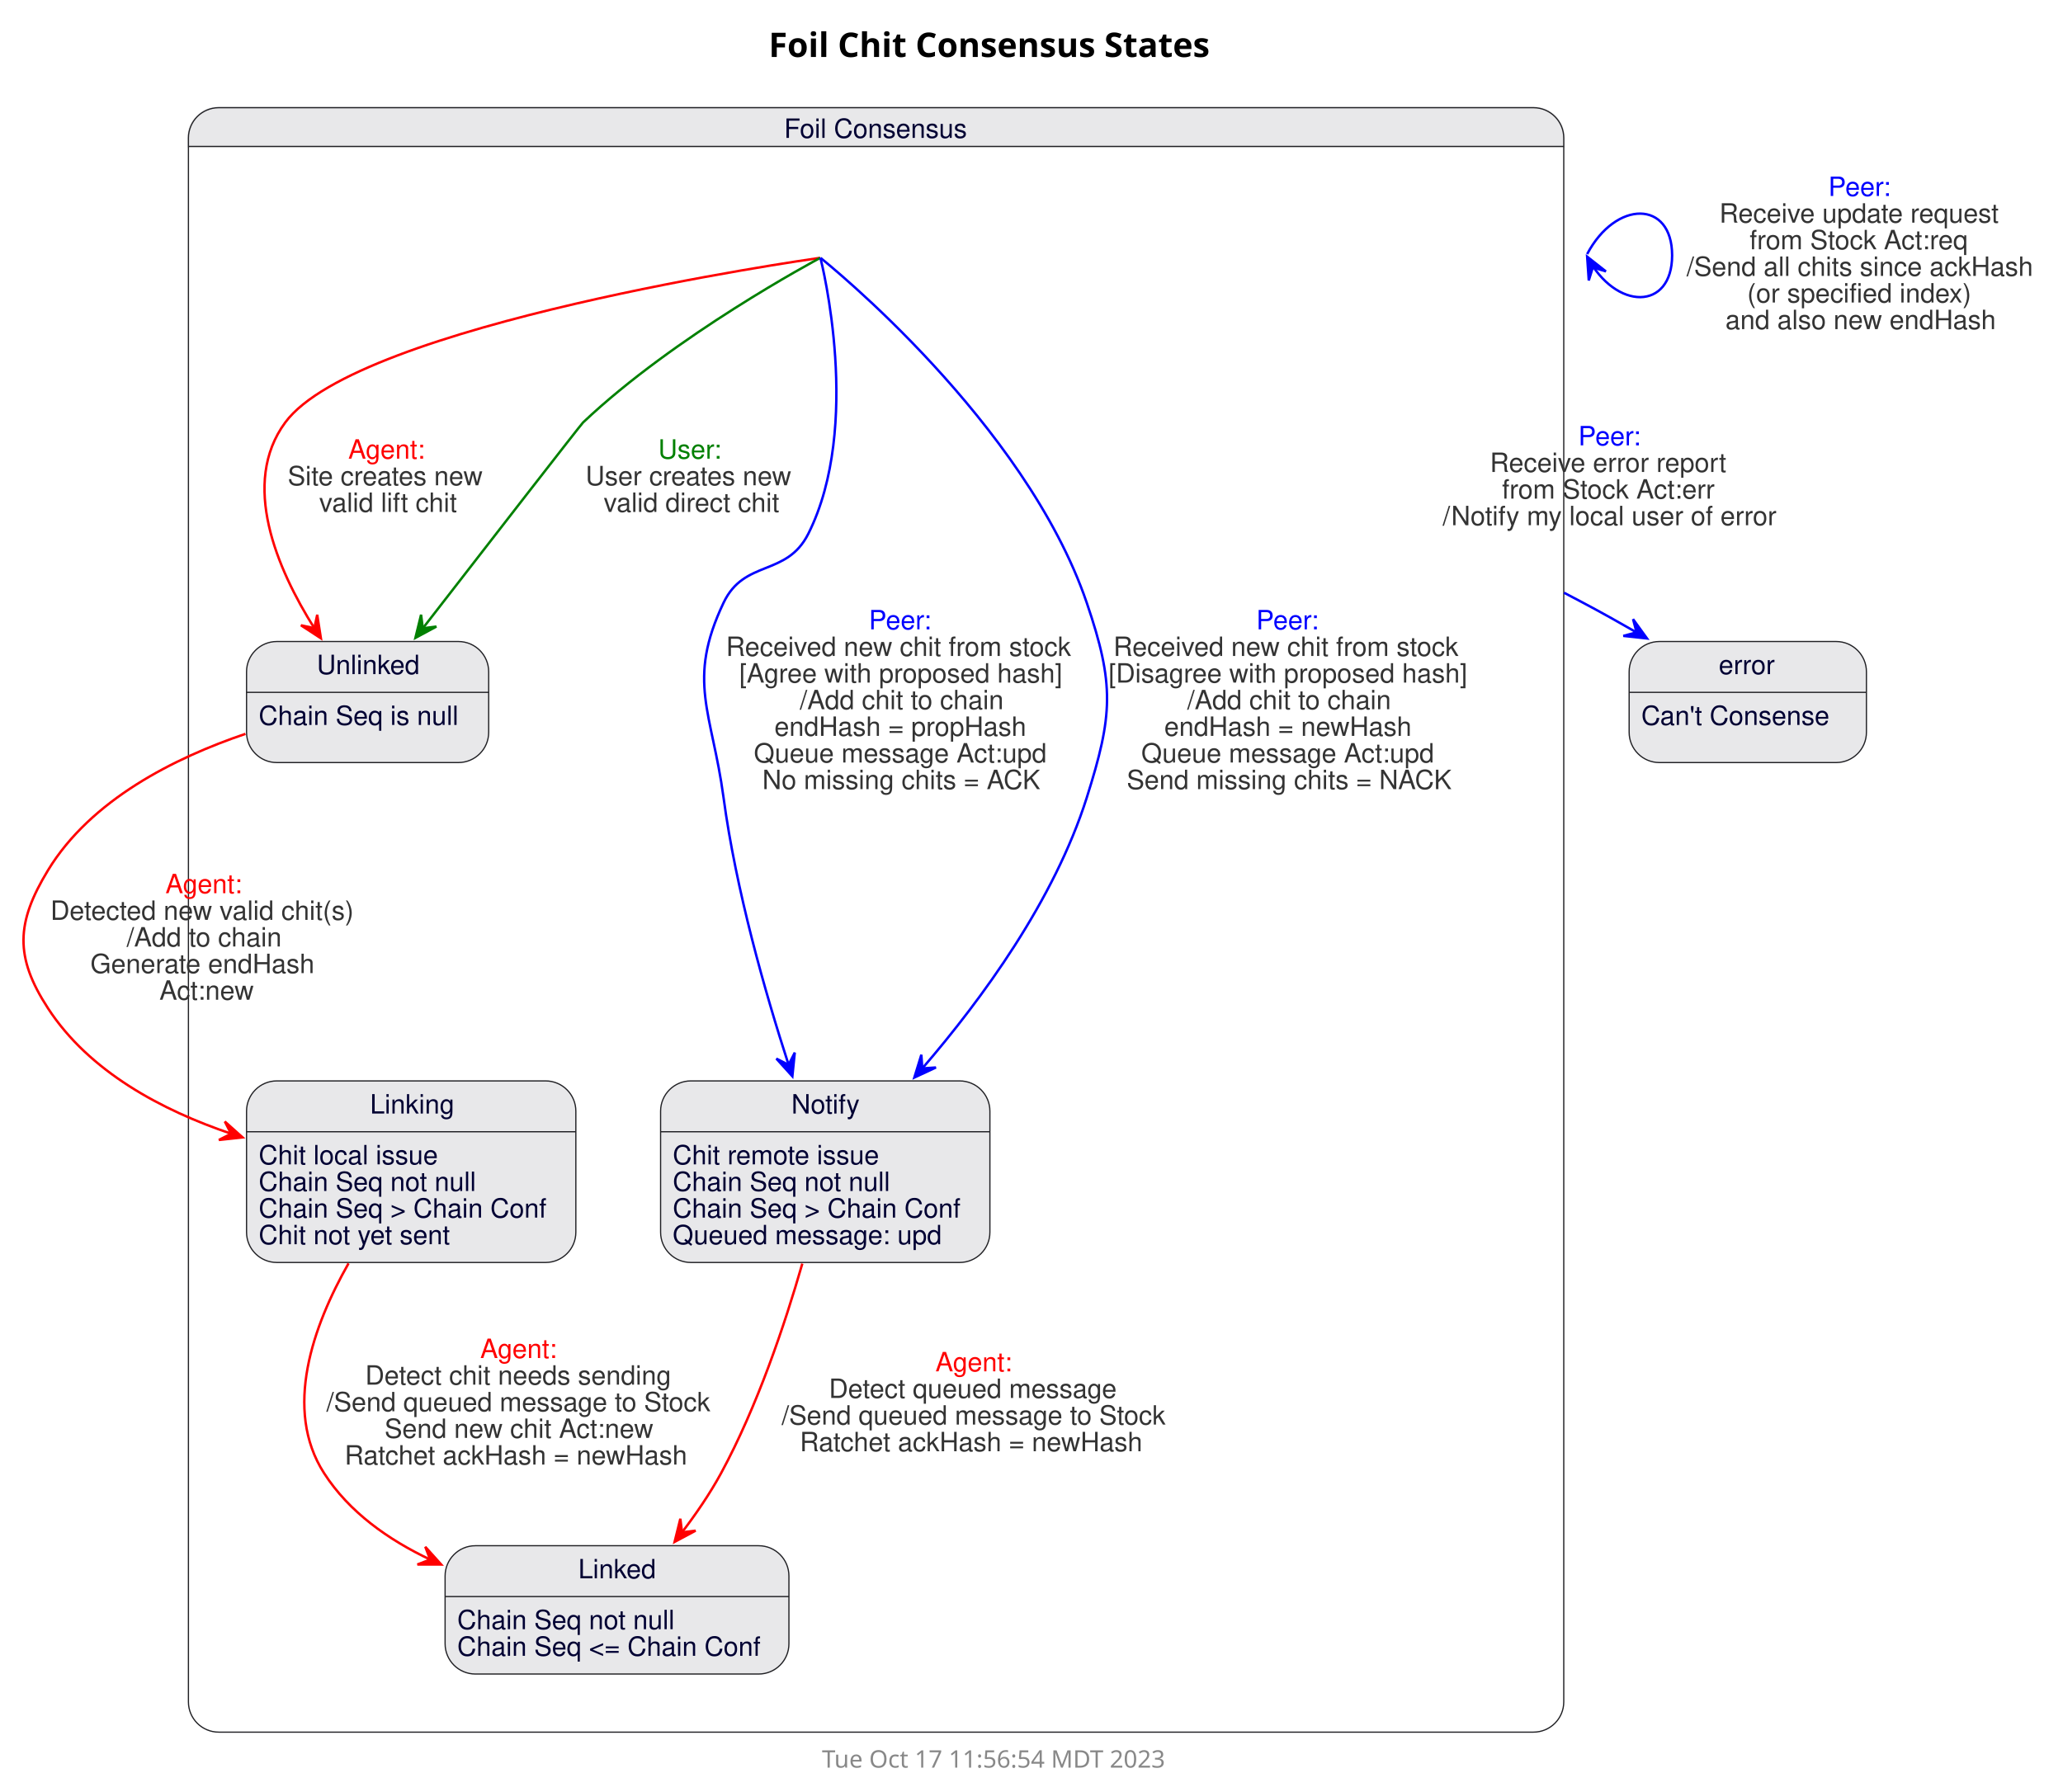
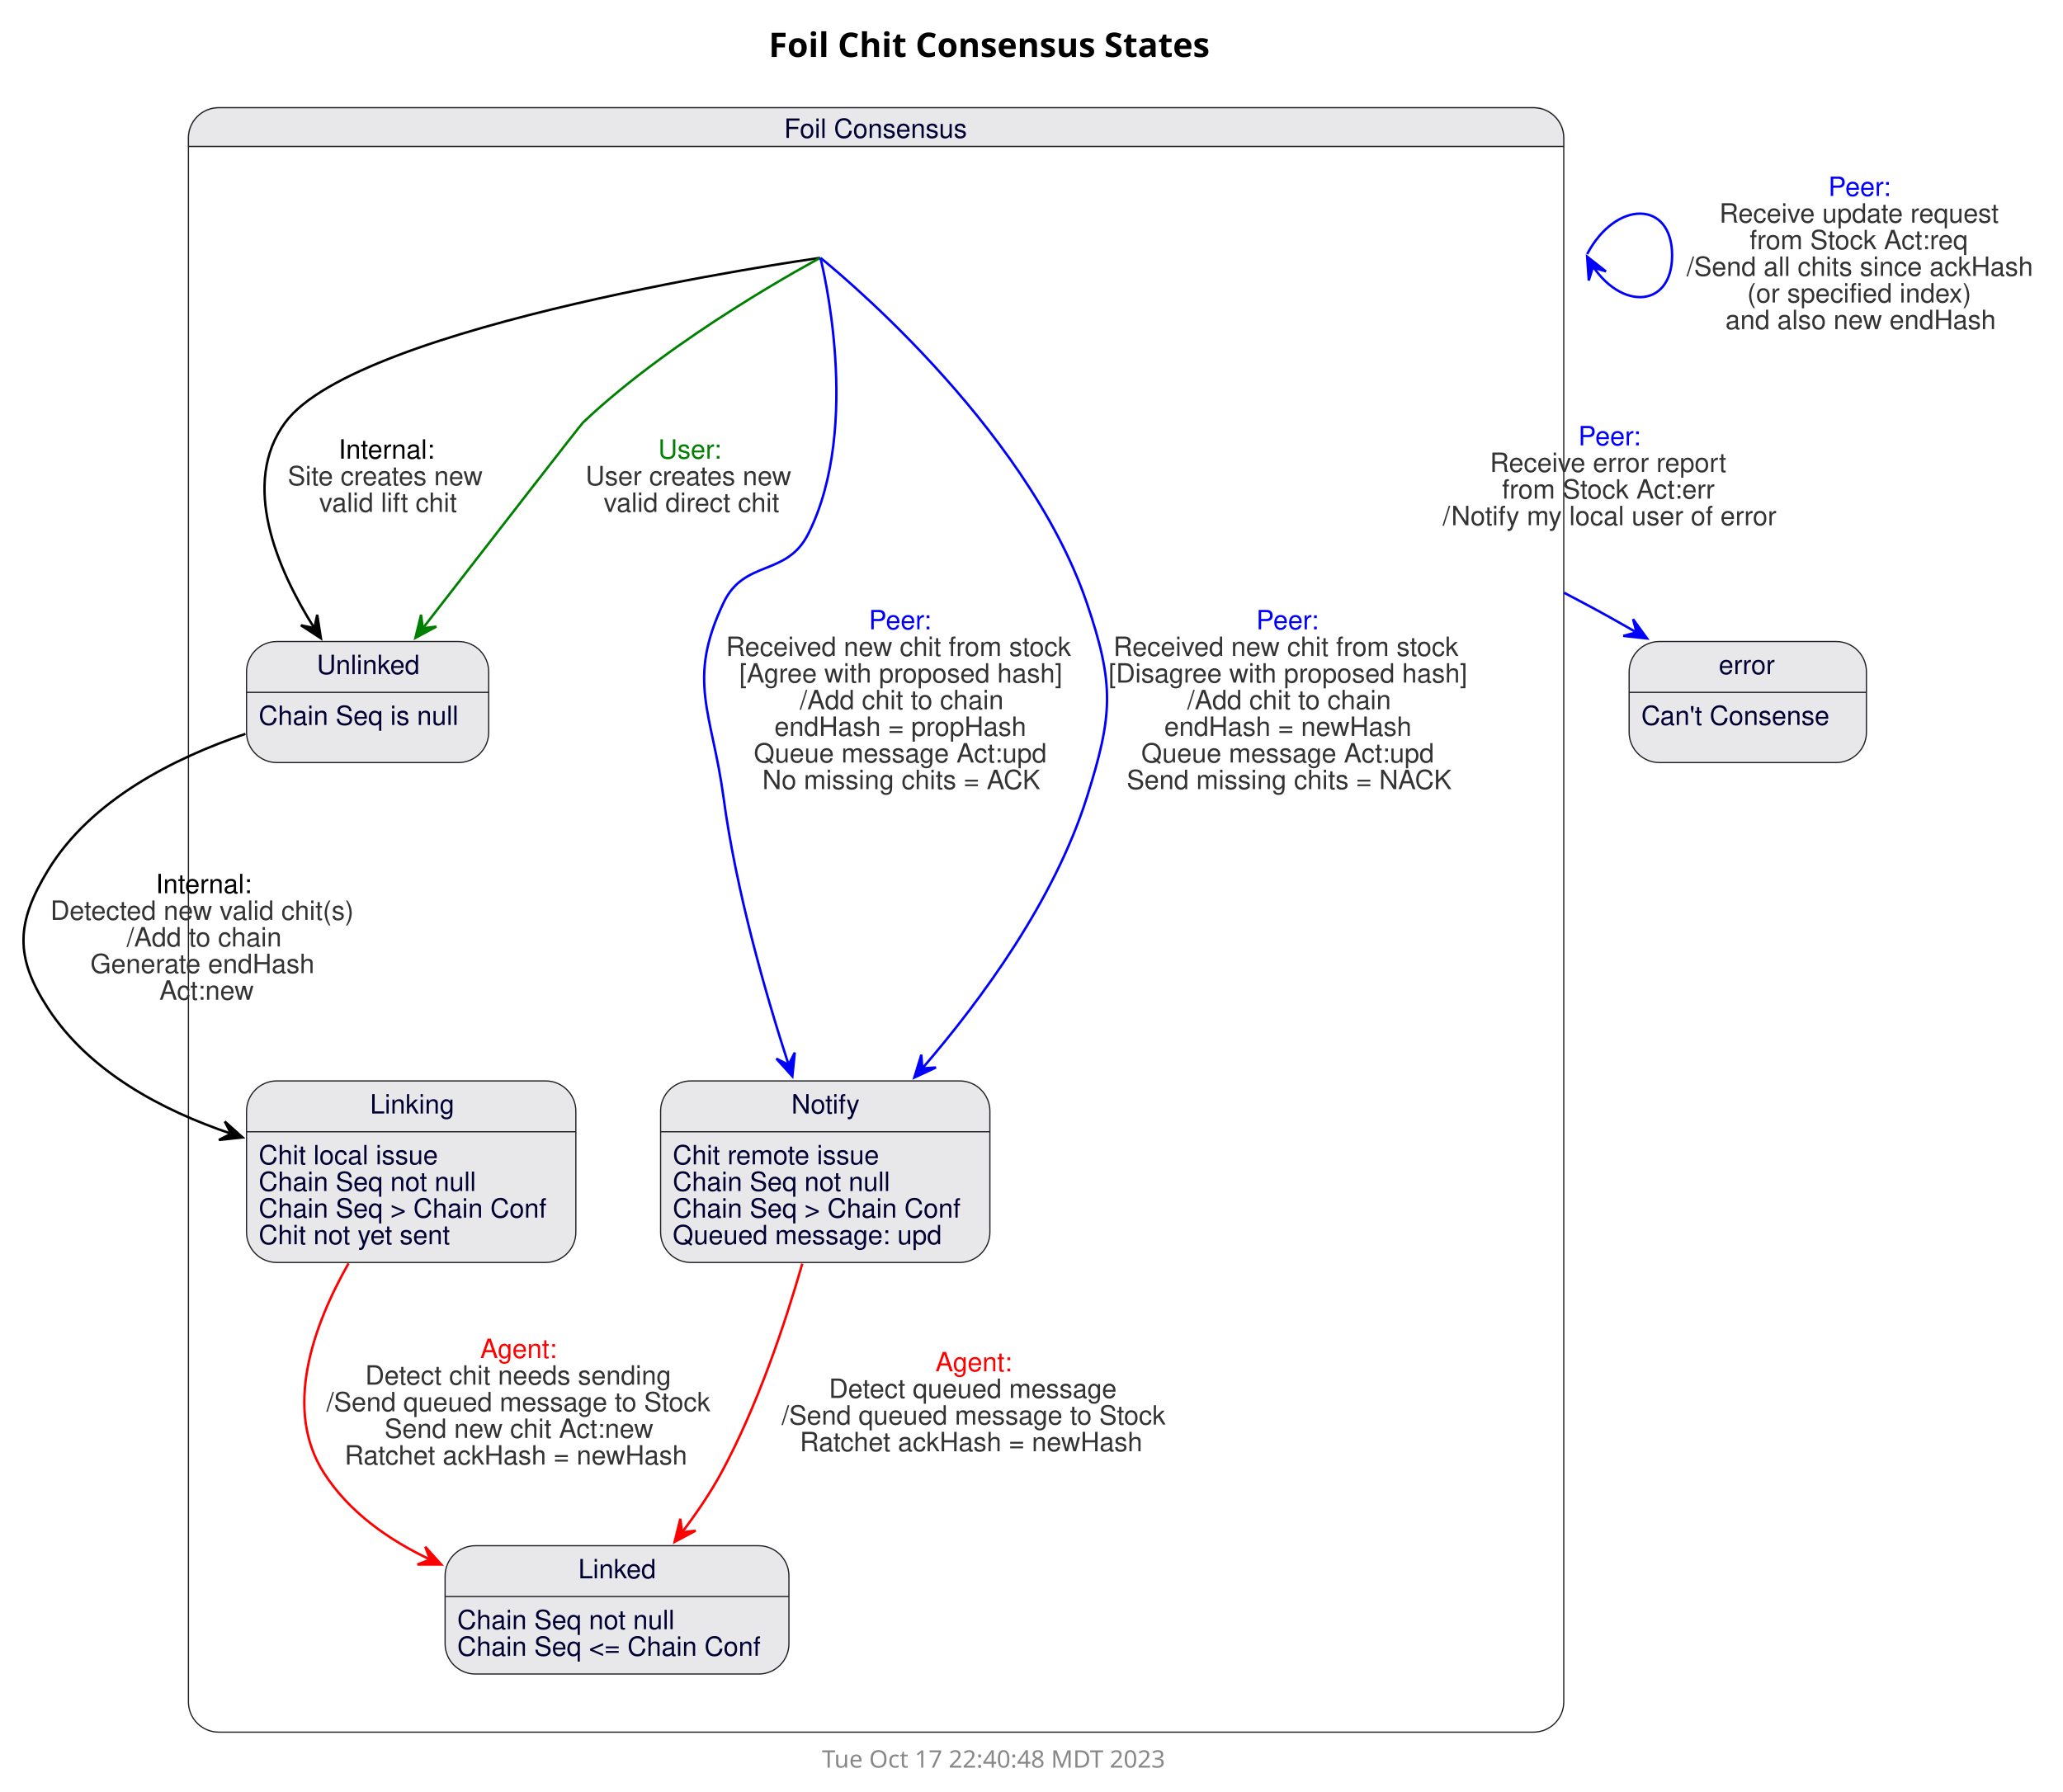
<svg xmlns="http://www.w3.org/2000/svg" contentStyleType="text/css" height="740px" preserveAspectRatio="none" style="width:852px;height:740px;background:#FFFFFF;" version="1.1" viewBox="0 0 852 740" width="852px" zoomAndPan="magnify">
  <defs />
  <g>
    <text fill="#000000" font-family="sans-serif" font-size="14" font-weight="bold" lengthAdjust="spacing" textLength="194" x="317.455" y="23.535">Foil Chit Consensus States</text>
    <g id="cluster_foil">
      <path d="M90.32,44.488 L633.32,44.488 A12.5,12.5 0 0 1 645.82,56.988 L645.82,60.488 L77.82,60.488 L77.82,56.988 A12.5,12.5 0 0 1 90.32,44.488 " fill="#E8E8EA" style="stroke:#E8E8EA;stroke-width:1.0;" />
      <rect fill="none" height="671" rx="12.5" ry="12.5" style="stroke:#202024;stroke-width:0.5;" width="568" x="77.82" y="44.488" />
      <line style="stroke:#202024;stroke-width:0.5;" x1="77.82" x2="645.82" y1="60.488" y2="60.488" />
      <text fill="#000033" font-family="Helvetica" font-size="11" lengthAdjust="spacing" textLength="76" x="323.82" y="56.959">Foil Consensus</text>
    </g>
    <g id="foil.unlinked">
      <rect fill="#E8E8EA" height="50" rx="12.5" ry="12.5" style="stroke:#202024;stroke-width:0.5;" width="100" x="101.82" y="264.988" />
      <line style="stroke:#202024;stroke-width:0.5;" x1="101.82" x2="201.82" y1="285.988" y2="285.988" />
      <text fill="#000033" font-family="Helvetica" font-size="11" lengthAdjust="spacing" textLength="42" x="130.82" y="278.459">Unlinked</text>
      <text fill="#000033" font-family="Helvetica" font-size="11" lengthAdjust="spacing" textLength="80" x="106.82" y="299.459">Chain Seq is null</text>
    </g>
    <g id="foil.linking">
      <rect fill="#E8E8EA" height="75" rx="12.5" ry="12.5" style="stroke:#202024;stroke-width:0.5;" width="136" x="101.82" y="446.488" />
      <line style="stroke:#202024;stroke-width:0.5;" x1="101.82" x2="237.82" y1="467.488" y2="467.488" />
      <text fill="#000033" font-family="Helvetica" font-size="11" lengthAdjust="spacing" textLength="34" x="152.82" y="459.959">Linking</text>
      <text fill="#000033" font-family="Helvetica" font-size="11" lengthAdjust="spacing" textLength="73" x="106.82" y="480.959">Chit local issue</text>
      <text fill="#000033" font-family="Helvetica" font-size="11" lengthAdjust="spacing" textLength="87" x="106.82" y="491.959">Chain Seq not null</text>
      <text fill="#000033" font-family="Helvetica" font-size="11" lengthAdjust="spacing" textLength="116" x="106.82" y="502.959">Chain Seq &gt; Chain Conf</text>
      <text fill="#000033" font-family="Helvetica" font-size="11" lengthAdjust="spacing" textLength="79" x="106.82" y="513.958">Chit not yet sent</text>
    </g>
    <g id="foil.linked">
      <rect fill="#E8E8EA" height="53" rx="12.5" ry="12.5" style="stroke:#202024;stroke-width:0.5;" width="142" x="183.82" y="638.488" />
      <line style="stroke:#202024;stroke-width:0.5;" x1="183.82" x2="325.82" y1="659.488" y2="659.488" />
      <text fill="#000033" font-family="Helvetica" font-size="11" lengthAdjust="spacing" textLength="32" x="238.82" y="651.958">Linked</text>
      <text fill="#000033" font-family="Helvetica" font-size="11" lengthAdjust="spacing" textLength="87" x="188.82" y="672.958">Chain Seq not null</text>
      <text fill="#000033" font-family="Helvetica" font-size="11" lengthAdjust="spacing" textLength="122" x="188.82" y="683.958">Chain Seq &lt;= Chain Conf</text>
    </g>
    <g id="foil.notify">
      <rect fill="#E8E8EA" height="75" rx="12.5" ry="12.5" style="stroke:#202024;stroke-width:0.5;" width="136" x="272.82" y="446.488" />
      <line style="stroke:#202024;stroke-width:0.5;" x1="272.82" x2="408.82" y1="467.488" y2="467.488" />
      <text fill="#000033" font-family="Helvetica" font-size="11" lengthAdjust="spacing" textLength="28" x="326.82" y="459.959">Notify</text>
      <text fill="#000033" font-family="Helvetica" font-size="11" lengthAdjust="spacing" textLength="85" x="277.82" y="480.959">Chit remote issue</text>
      <text fill="#000033" font-family="Helvetica" font-size="11" lengthAdjust="spacing" textLength="87" x="277.82" y="491.959">Chain Seq not null</text>
      <text fill="#000033" font-family="Helvetica" font-size="11" lengthAdjust="spacing" textLength="116" x="277.82" y="502.959">Chain Seq &gt; Chain Conf</text>
      <text fill="#000033" font-family="Helvetica" font-size="11" lengthAdjust="spacing" textLength="111" x="277.82" y="513.958">Queued message: upd</text>
    </g>
    <g id="error">
      <rect fill="#E8E8EA" height="50" rx="12.5" ry="12.5" style="stroke:#202024;stroke-width:0.5;" width="98" x="672.82" y="264.988" />
      <line style="stroke:#202024;stroke-width:0.5;" x1="672.82" x2="770.82" y1="285.988" y2="285.988" />
      <text fill="#000033" font-family="Helvetica" font-size="11" lengthAdjust="spacing" textLength="24" x="709.82" y="278.459">error</text>
      <text fill="#000033" font-family="Helvetica" font-size="11" lengthAdjust="spacing" textLength="78" x="677.82" y="299.459">Can't Consense</text>
    </g>
    <g id="link_foil_unlinked">
-       <path d="M338.68,106.508 C332.9,107.328 147.87,133.798 117.82,174.488 C99.26,199.608 114.31,234.798 129.84,259.518 " fill="none" id="foil-to-unlinked" style="stroke:#FF0000;stroke-width:1.0;" />
-       <polygon fill="#FF0000" points="132.53,263.668,131.005,253.938,129.816,259.469,124.285,258.281,132.53,263.668" style="stroke:#FF0000;stroke-width:1.0;" />
-       <text fill="#FF0000" font-family="Helvetica" font-size="11" lengthAdjust="spacing" textLength="31" x="143.82" y="189.458">Agent:</text>
+       <path d="M338.68,106.508 C332.9,107.328 147.87,133.798 117.82,174.488 C99.26,199.608 114.31,234.798 129.84,259.518 " fill="none" id="foil-to-unlinked" style="stroke:#000000;stroke-width:1.0;" />
+       <polygon fill="#000000" points="132.53,263.668,131.005,253.938,129.816,259.469,124.285,258.281,132.53,263.668" style="stroke:#000000;stroke-width:1.0;" />
+       <text fill="#000000" font-family="Helvetica" font-size="11" lengthAdjust="spacing" textLength="39" x="139.82" y="189.458">Internal:</text>
      <text fill="#333333" font-family="Helvetica" font-size="11" lengthAdjust="spacing" textLength="81" x="118.82" y="200.458">Site creates new</text>
      <text fill="#333333" font-family="Helvetica" font-size="11" lengthAdjust="spacing" textLength="55" x="131.82" y="211.458">valid lift chit</text>
    </g>
    <g id="link_foil_unlinked">
      <path d="M338.77,106.508 C336.96,107.478 278.7,138.598 240.82,174.488 C239.84,175.418 200.42,226.238 174.37,259.858 " fill="none" id="foil-to-unlinked-1" style="stroke:#008000;stroke-width:1.0;" />
      <polygon fill="#008000" points="171.56,263.488,180.228,258.812,174.617,259.531,173.897,253.921,171.56,263.488" style="stroke:#008000;stroke-width:1.0;" />
      <text fill="#008000" font-family="Helvetica" font-size="11" lengthAdjust="spacing" textLength="27" x="271.82" y="189.458">User:</text>
      <text fill="#333333" font-family="Helvetica" font-size="11" lengthAdjust="spacing" textLength="87" x="241.82" y="200.458">User creates new</text>
      <text fill="#333333" font-family="Helvetica" font-size="11" lengthAdjust="spacing" textLength="72" x="249.32" y="211.458">valid direct chit</text>
    </g>
    <g id="link_foil_notify">
      <path d="M338.83,106.538 C339.36,108.628 356.23,175.878 333.82,220.488 C324.81,238.408 307.43,230.868 298.82,248.988 C283.46,281.298 294.05,294.028 298.82,329.488 C303.94,367.608 315.91,409.668 325.77,440.098 " fill="none" id="foil-to-notify" style="stroke:#0000FF;stroke-width:1.0;" />
      <polygon fill="#0000FF" points="327.24,444.588,328.233,434.79,325.68,439.838,320.632,437.285,327.24,444.588" style="stroke:#0000FF;stroke-width:1.0;" />
      <text fill="#0000FF" font-family="Helvetica" font-size="11" lengthAdjust="spacing" textLength="26" x="358.82" y="259.959">Peer:</text>
      <text fill="#333333" font-family="Helvetica" font-size="11" lengthAdjust="spacing" textLength="144" x="299.82" y="270.959">Received new chit from stock</text>
      <text fill="#333333" font-family="Helvetica" font-size="11" lengthAdjust="spacing" textLength="133" x="305.32" y="281.959">[Agree with proposed hash]</text>
      <text fill="#333333" font-family="Helvetica" font-size="11" lengthAdjust="spacing" textLength="83" x="330.32" y="292.959">/Add chit to chain</text>
      <text fill="#333333" font-family="Helvetica" font-size="11" lengthAdjust="spacing" textLength="104" x="319.82" y="303.959">endHash = propHash</text>
      <text fill="#333333" font-family="Helvetica" font-size="11" lengthAdjust="spacing" textLength="121" x="311.32" y="314.959">Queue message Act:upd</text>
      <text fill="#333333" font-family="Helvetica" font-size="11" lengthAdjust="spacing" textLength="114" x="314.82" y="325.959">No missing chits = ACK</text>
    </g>
    <g id="link_foil_notify">
      <path d="M338.88,106.538 C341.43,108.578 423.39,174.448 448.82,248.988 C460.36,282.848 459.61,295.378 448.82,329.488 C435.43,371.778 405.74,412.488 380.88,441.358 " fill="none" id="foil-to-notify-1" style="stroke:#0000FF;stroke-width:1.0;" />
      <polygon fill="#0000FF" points="377.61,445.098,386.538,440.94,380.894,441.328,380.506,435.685,377.61,445.098" style="stroke:#0000FF;stroke-width:1.0;" />
      <text fill="#0000FF" font-family="Helvetica" font-size="11" lengthAdjust="spacing" textLength="26" x="518.82" y="259.959">Peer:</text>
      <text fill="#333333" font-family="Helvetica" font-size="11" lengthAdjust="spacing" textLength="144" x="459.82" y="270.959">Received new chit from stock</text>
      <text fill="#333333" font-family="Helvetica" font-size="11" lengthAdjust="spacing" textLength="148" x="457.82" y="281.959">[Disagree with proposed hash]</text>
      <text fill="#333333" font-family="Helvetica" font-size="11" lengthAdjust="spacing" textLength="83" x="490.32" y="292.959">/Add chit to chain</text>
      <text fill="#333333" font-family="Helvetica" font-size="11" lengthAdjust="spacing" textLength="102" x="480.82" y="303.959">endHash = newHash</text>
      <text fill="#333333" font-family="Helvetica" font-size="11" lengthAdjust="spacing" textLength="121" x="471.32" y="314.959">Queue message Act:upd</text>
      <text fill="#333333" font-family="Helvetica" font-size="11" lengthAdjust="spacing" textLength="133" x="465.32" y="325.959">Send missing chits = NACK</text>
    </g>
    <g id="link_unlinked_linking">
-       <path d="M101.37,303.138 C72.06,313.058 37.51,330.368 19.82,359.488 C6.66,381.138 6,395.248 19.82,416.488 C36.85,442.678 66.83,458.638 95.53,468.318 " fill="none" id="unlinked-to-linking" style="stroke:#FF0000;stroke-width:1.0;" />
-       <polygon fill="#FF0000" points="100.19,469.828,92.845,463.267,95.43,468.299,90.398,470.883,100.19,469.828" style="stroke:#FF0000;stroke-width:1.0;" />
-       <text fill="#FF0000" font-family="Helvetica" font-size="11" lengthAdjust="spacing" textLength="31" x="68.32" y="368.959">Agent:</text>
+       <path d="M101.37,303.138 C72.06,313.058 37.51,330.368 19.82,359.488 C6.66,381.138 6,395.248 19.82,416.488 C36.85,442.678 66.83,458.638 95.53,468.318 " fill="none" id="unlinked-to-linking" style="stroke:#000000;stroke-width:1.0;" />
+       <polygon fill="#000000" points="100.19,469.828,92.845,463.267,95.43,468.299,90.398,470.883,100.19,469.828" style="stroke:#000000;stroke-width:1.0;" />
+       <text fill="#000000" font-family="Helvetica" font-size="11" lengthAdjust="spacing" textLength="39" x="64.32" y="368.959">Internal:</text>
      <text fill="#333333" font-family="Helvetica" font-size="11" lengthAdjust="spacing" textLength="126" x="20.82" y="379.959">Detected new valid chit(s)</text>
      <text fill="#333333" font-family="Helvetica" font-size="11" lengthAdjust="spacing" textLength="63" x="52.32" y="390.959">/Add to chain</text>
      <text fill="#333333" font-family="Helvetica" font-size="11" lengthAdjust="spacing" textLength="93" x="37.32" y="401.959">Generate endHash</text>
      <text fill="#333333" font-family="Helvetica" font-size="11" lengthAdjust="spacing" textLength="39" x="65.82" y="412.959">Act:new</text>
    </g>
    <g id="link_linking_linked">
      <path d="M143.94,521.868 C129.28,547.698 116.93,582.168 133.82,608.488 C144.13,624.568 160.4,636.048 177.7,644.228 " fill="none" id="linking-to-linked" style="stroke:#FF0000;stroke-width:1.0;" />
      <polygon fill="#FF0000" points="182.22,646.258,175.635,638.934,177.655,644.218,172.371,646.238,182.22,646.258" style="stroke:#FF0000;stroke-width:1.0;" />
      <text fill="#FF0000" font-family="Helvetica" font-size="11" lengthAdjust="spacing" textLength="31" x="198.32" y="560.958">Agent:</text>
      <text fill="#333333" font-family="Helvetica" font-size="11" lengthAdjust="spacing" textLength="126" x="150.82" y="571.958">Detect chit needs sending</text>
      <text fill="#333333" font-family="Helvetica" font-size="11" lengthAdjust="spacing" textLength="158" x="134.82" y="582.958">/Send queued message to Stock</text>
      <text fill="#333333" font-family="Helvetica" font-size="11" lengthAdjust="spacing" textLength="110" x="158.82" y="593.958">Send new chit Act:new</text>
      <text fill="#333333" font-family="Helvetica" font-size="11" lengthAdjust="spacing" textLength="143" x="142.32" y="604.958">Ratchet ackHash = newHash</text>
    </g>
    <g id="link_notify_linked">
      <path d="M331.35,521.968 C324.08,547.218 312.76,580.948 297.82,608.488 C293.19,617.008 287.3,625.588 281.36,633.368 " fill="none" id="notify-to-linked" style="stroke:#FF0000;stroke-width:1.0;" />
      <polygon fill="#FF0000" points="278.6,636.908,287.286,632.266,281.673,632.964,280.975,627.35,278.6,636.908" style="stroke:#FF0000;stroke-width:1.0;" />
      <text fill="#FF0000" font-family="Helvetica" font-size="11" lengthAdjust="spacing" textLength="31" x="386.32" y="566.458">Agent:</text>
      <text fill="#333333" font-family="Helvetica" font-size="11" lengthAdjust="spacing" textLength="119" x="342.32" y="577.458">Detect queued message</text>
      <text fill="#333333" font-family="Helvetica" font-size="11" lengthAdjust="spacing" textLength="158" x="322.82" y="588.458">/Send queued message to Stock</text>
      <text fill="#333333" font-family="Helvetica" font-size="11" lengthAdjust="spacing" textLength="143" x="330.32" y="599.458">Ratchet ackHash = newHash</text>
    </g>
    <g id="link_foil_foil">
      <path d="M655.48,104.958 C667.36,82.488 690.57,82.668 690.57,105.488 C690.57,128.308 667.36,128.488 655.48,106.018 " fill="none" id="foil-to-foil" style="stroke:#0000FF;stroke-width:1.0;" />
      <polygon fill="#0000FF" points="655.48,106.018,656.15,115.844,657.817,110.439,663.223,112.105,655.48,106.018" style="stroke:#0000FF;stroke-width:1.0;" />
      <text fill="#0000FF" font-family="Helvetica" font-size="11" lengthAdjust="spacing" textLength="26" x="755.07" y="80.959">Peer:</text>
      <text fill="#333333" font-family="Helvetica" font-size="11" lengthAdjust="spacing" textLength="116" x="710.07" y="91.959">Receive update request</text>
      <text fill="#333333" font-family="Helvetica" font-size="11" lengthAdjust="spacing" textLength="91" x="722.57" y="102.959">from Stock Act:req</text>
      <text fill="#333333" font-family="Helvetica" font-size="11" lengthAdjust="spacing" textLength="143" x="696.57" y="113.959">/Send all chits since ackHash</text>
      <text fill="#333333" font-family="Helvetica" font-size="11" lengthAdjust="spacing" textLength="93" x="721.57" y="124.959">(or specified index)</text>
      <text fill="#333333" font-family="Helvetica" font-size="11" lengthAdjust="spacing" textLength="111" x="712.57" y="135.958">and also new endHash</text>
    </g>
    <g id="link_foil_error">
      <path d="M645.942,244.84 C646.471,245.116 646.998,245.392 647.525,245.669 C649.633,246.775 651.732,247.881 653.82,248.988 C661.05,252.818 668.61,257.048 675.95,261.268 " fill="none" id="foil-to-error" style="stroke:#0000FF;stroke-width:1.0;" />
      <polygon fill="#0000FF" points="680.21,263.728,674.437,255.749,675.886,261.217,670.418,262.667,680.21,263.728" style="stroke:#0000FF;stroke-width:1.0;" />
      <text fill="#0000FF" font-family="Helvetica" font-size="11" lengthAdjust="spacing" textLength="26" x="651.82" y="183.958">Peer:</text>
      <text fill="#333333" font-family="Helvetica" font-size="11" lengthAdjust="spacing" textLength="99" x="615.32" y="194.958">Receive error report</text>
      <text fill="#333333" font-family="Helvetica" font-size="11" lengthAdjust="spacing" textLength="89" x="620.32" y="205.958">from Stock Act:err</text>
      <text fill="#333333" font-family="Helvetica" font-size="11" lengthAdjust="spacing" textLength="138" x="595.82" y="216.958">/Notify my local user of error</text>
    </g>
-     <text fill="#888888" font-family="sans-serif" font-size="10" lengthAdjust="spacing" textLength="150" x="339.455" y="730.156">Tue Oct 17 11:56:54 MDT 2023</text>
+     <text fill="#888888" font-family="sans-serif" font-size="10" lengthAdjust="spacing" textLength="150" x="339.455" y="730.156">Tue Oct 17 22:40:48 MDT 2023</text>
  </g>
</svg>
